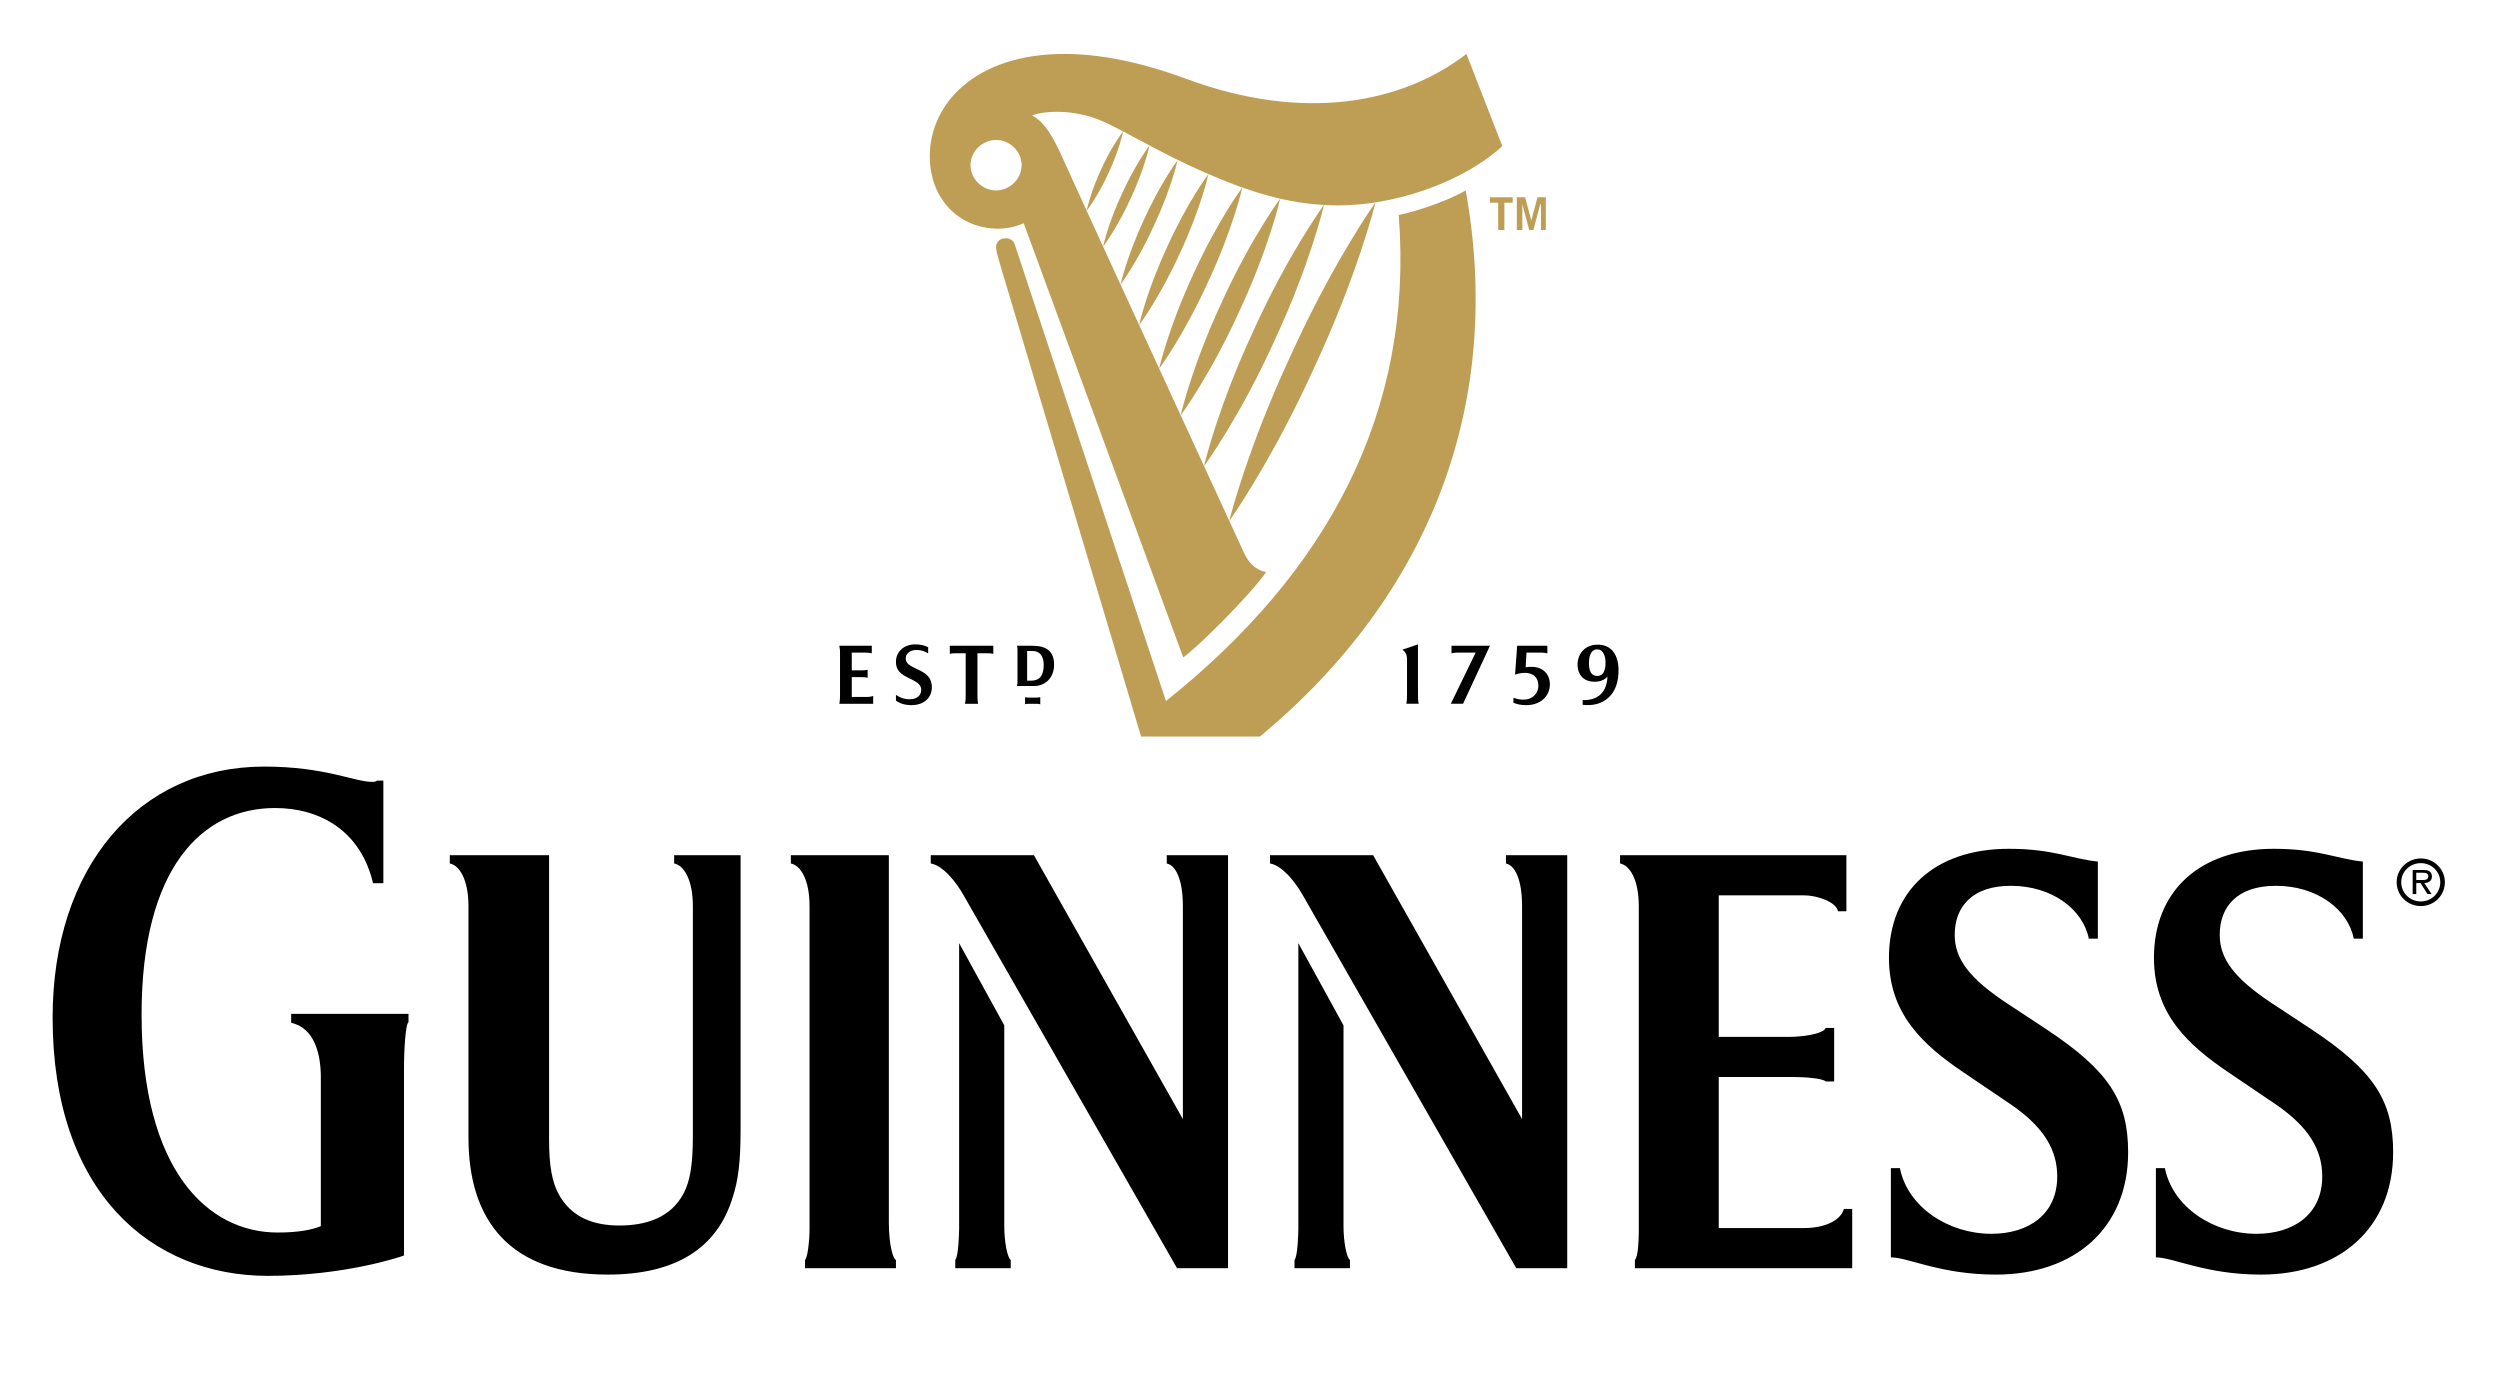
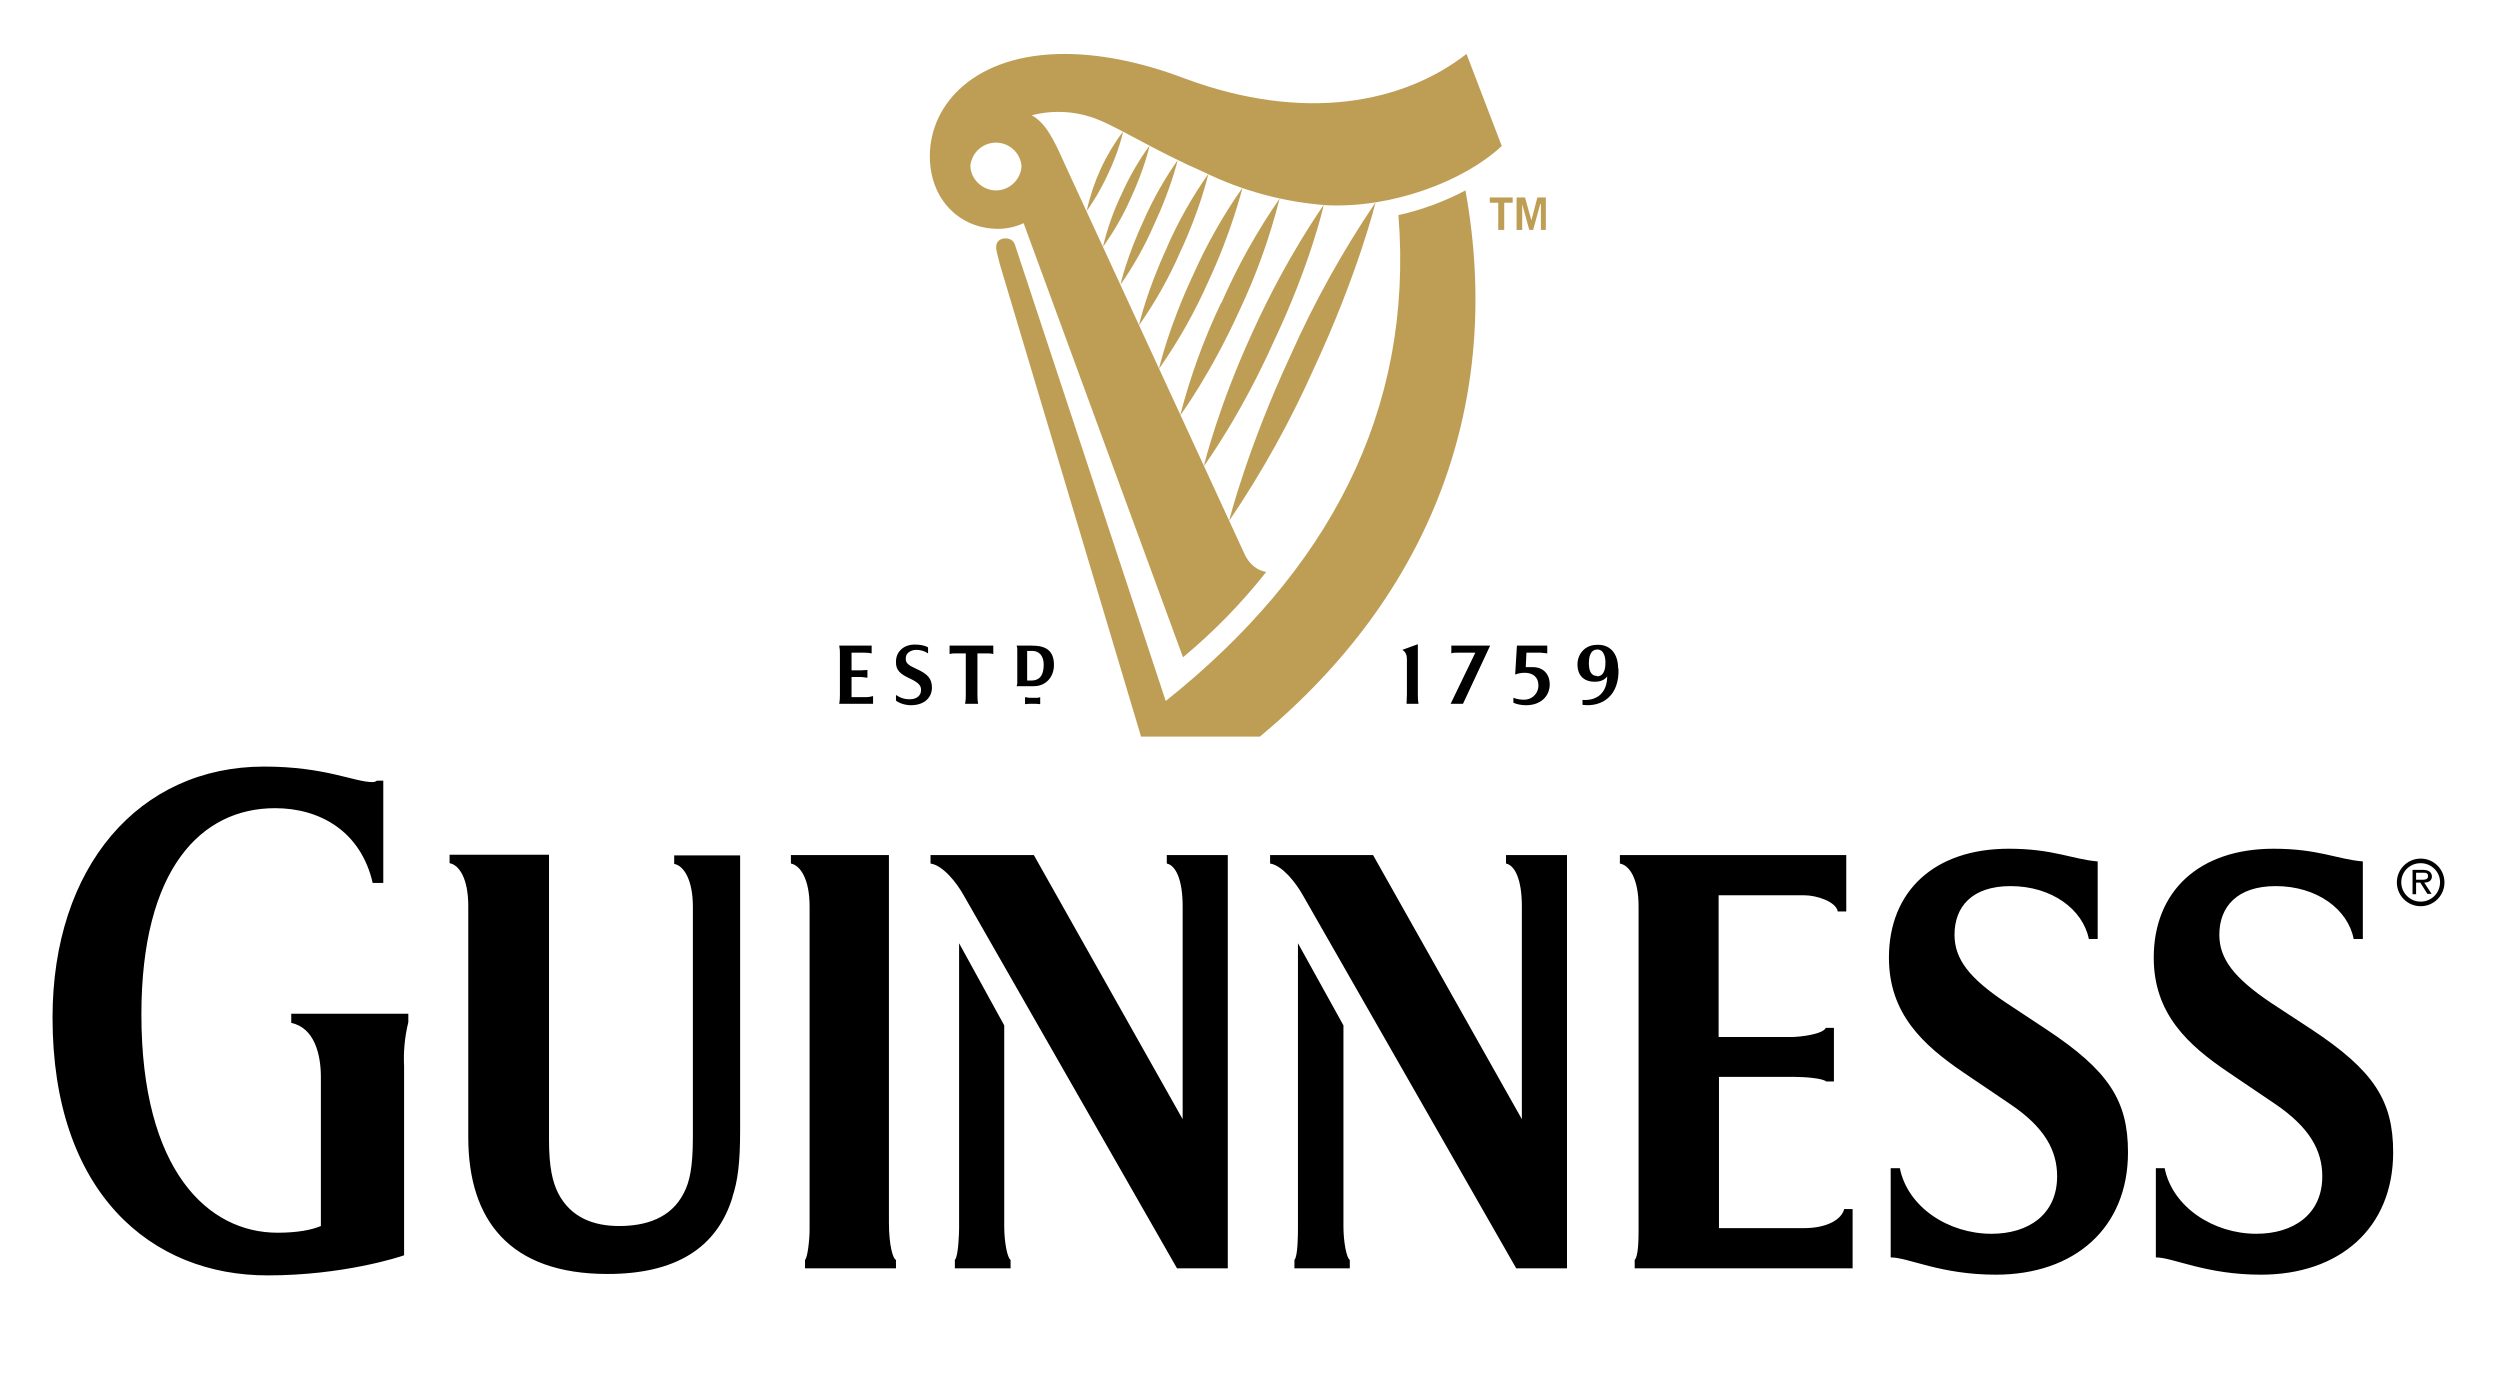
- <svg xmlns="http://www.w3.org/2000/svg" version="1.1" baseProfile="tiny" x="0px" y="0px" width="709px" height="392px" viewBox="-14.921 -15.293 709 392" xml:space="preserve">
-   <defs>
- </defs>
-   <path d="M383.915,184.292c0.193-0.969,0.193-1.935,0.193-2.713v-10.112  c0-0.968-0.408-1.918-1.325-2.505l4.435-1.512v14.129c0,0.778,0,1.744,0.193,2.713  H383.915" />
-   <path d="M396.536,184.292l7.04-14.511h-5.077c-0.782,0-1.328,0.079-1.766,0.251v-2.196  h10.902l-7.63,16.455H396.536z" />
-   <path d="M417.904,184.686c-1.229,0-2.527-0.178-3.648-0.699l0.056-1.389  c1.006,0.372,2.186,0.649,3.544,0.484c1.963-0.234,3.511-1.817,3.511-3.912  c0-2.357-1.511-3.638-3.837-3.638c-0.983,0-1.907,0.169-2.776,0.508l0.591-8.205  h8.564v2.164c-0.431-0.112-0.987-0.223-1.773-0.223h-4.142l-0.241,4.169  c0.653-0.09,1.221-0.158,2.045-0.122c2.972,0.158,4.824,2.161,4.824,4.953  C424.621,182.07,422.067,184.686,417.904,184.686" />
-   <path d="M444.087,174.278c-0.17-4.409-2.46-7.077-6.631-6.712  c-3.154,0.272-5.232,2.948-4.958,6.138c0.249,2.977,2.305,4.633,5.633,4.299  c1.247-0.13,2.412-0.789,2.813-1.455c-0.078,4.276-2.575,6.862-7.014,6.699  l-0.026,1.338C439.549,185.302,444.374,181.96,444.087,174.278z M438.039,176.411  c-1.759,0-2.345-1.546-2.334-3.67c0.004-1.165,0.208-3.874,2.36-3.874  c1.959,0,2.346,2.517,2.342,3.675C440.407,173.509,440.392,176.411,438.039,176.411z" />
-   <path fill="#BE9E55" d="M342.401,193.593h-33.709l-39.95-133.773  c-0.392-1.354-1.175-3.871-1.175-5.034c0-1.547,1.175-2.516,2.741-2.516  c1.174,0,2.156,0.581,2.547,1.74l42.891,129.518  c45.844-36.591,70.325-81.894,66.016-137.842  c6.265-1.355,14.295-4.263,18.989-6.97  C411.524,98.342,391.355,152.937,342.401,193.593" />
-   <path d="M223.114,184.303c0.195-0.971,0.195-1.941,0.195-2.709v-11.426  c0-0.966,0-1.357-0.195-2.322h9.205l-0.002,2.129  c-0.505-0.111-1.249-0.194-2.032-0.194l-3.644,0.004v5.031h2.738  c0.392,0,1.106-0.02,1.763-0.146v2.227c-0.627-0.132-1.371-0.148-1.763-0.148  h-2.738v5.615h4.306c0.783,0,1.21-0.126,1.765-0.268v2.209H223.114" />
-   <path d="M243.479,184.689c-1.778,0-3.396-0.558-4.309-1.288v-1.622  c1.217,0.811,2.538,1.336,4.314,1.224c1.507-0.099,2.776-0.999,2.852-2.467  c0.072-1.475-0.861-2.236-2.857-3.205c-3.119-1.42-4.348-2.562-4.309-5.034  c0.041-2.606,2.069-4.765,5.288-4.842c1.443-0.032,2.865,0.248,3.852,0.816  l-0.011,1.736c-0.835-0.539-1.932-0.97-3.256-0.97  c-1.729,0-2.971,0.884-3.099,2.183c-0.06,0.618,0.145,1.254,0.694,1.792  c0.473,0.47,1.229,0.836,2.409,1.411c3.082,1.326,4.306,2.712,4.306,5.229  C249.354,182.167,247.593,184.689,243.479,184.689" />
-   <path d="M265.021,169.975h-2.739V181.594c0,0.768,0,1.738,0.193,2.709h-3.718  c0.193-0.971,0.193-1.941,0.193-2.709v-11.623l-2.741,0.003  c-0.584,0-1.178,0-1.763,0.193v-2.322h12.335v2.322  C266.196,169.975,265.607,169.975,265.021,169.975" />
-   <path d="M278.926,184.303H276.969c-0.392,0-0.863,0-1.176,0.13v-2.01  c0.313,0.108,0.785,0.132,1.176,0.132h1.958c0.392,0,0.791-0.048,1.172-0.132  l0.002,2.027C279.806,184.321,279.318,184.303,278.926,184.303" />
-   <path d="M278.338,179.264h-4.898c0.197-0.382,0.197-0.773,0.197-0.967l0.002-9.487  c-0.002-0.189-0.002-0.58-0.195-0.965H277.75c3.917,0,6.268,1.355,6.268,5.42  C284.018,176.747,281.668,179.264,278.338,179.264 M277.946,169.327h-1.568v8.417  l1.178-0.001c2.154,0,3.524-1.231,3.524-4.515  C281.081,170.564,279.711,169.327,277.946,169.327" />
-   <polyline fill="#BE9E55" points="411.721,42.199 411.721,49.945 409.962,49.945 409.962,42.199   407.613,42.199 407.613,40.653 414.07,40.653 414.07,42.199 411.721,42.199 " />
-   <polyline fill="#BE9E55" points="422.1,49.945 422.1,42.589 421.908,42.589 419.948,49.945   418.772,49.945 416.812,42.589 416.812,49.945 415.247,49.945 415.247,40.653   417.595,40.653 419.358,47.233 421.125,40.653 423.473,40.653 423.473,49.945   422.1,49.945 " />
-   <path fill="#BE9E55" d="M400.956,0c-18.021,13.934-46.02,19.55-79.732,6.967  C308.104,2.126,296.549,0,286.951,0c-25.262,0-38.186,14.127-38.186,29.038  c0,12.194,8.424,20.521,19.392,20.521c2.543,0,5.091-0.583,7.242-1.554  l45.24,123.128c3.525-2.322,18.823-17.422,23.521-24.195  c-2.546-0.39-4.895-2.326-6.268-5.418c0,0-48-104.166-50.752-110.446  c-2.97-6.782-5.435-11.539-9.385-13.638c4.728-1.654,12.517-1.352,19.058,1.264  c6.23,2.495,16.662,9.117,29.758,14.845c13.878,6.063,23.823,8.796,34.834,9.34  c18.555,0.917,39.046-6.809,49.729-16.748L400.956,0z M267.567,38.716  c-3.918,0-7.246-3.291-7.246-7.162c0-3.874,3.327-7.165,7.246-7.165  c3.915-0.002,7.246,3.291,7.246,7.165C274.812,35.425,271.482,38.716,267.567,38.716z" />
-   <path fill="#BE9E55" d="M351.025,85.74c11.737-25.956,23.554-42.857,24.15-43.635  c-0.204,0.951-5.284,20.88-17.312,46.702  c-11.737,25.957-23.568,42.858-24.165,43.641  C333.903,131.487,338.994,111.565,351.025,85.74z" />
-   <path fill="#BE9E55" d="M340.549,78.526c9.611-21.278,19.504-35.05,20.005-35.687  c-0.151,0.787-4.119,17.219-13.99,38.38c-9.611,21.281-19.523,35.053-20.024,35.689  C326.693,116.12,330.664,99.687,340.549,78.526z" />
-   <path fill="#BE9E55" d="M331.469,70.638c7.996-17.67,16.257-29.068,16.672-29.596  c-0.122,0.655-3.354,14.307-11.563,31.882  c-7.992,17.67-16.245,29.061-16.67,29.588  C320.038,101.857,323.272,88.211,331.469,70.638z" />
-   <path fill="#BE9E55" d="M323.452,62.594c6.676-14.77,13.609-24.293,13.961-24.735  c-0.107,0.553-2.798,11.978-9.662,26.663  c-6.665,14.768-13.591,24.294-13.942,24.733  C313.915,88.706,316.604,77.285,323.452,62.594z" />
-   <path fill="#BE9E55" d="M316.123,54.659c5.556-12.31,11.373-20.223,11.666-20.591  c-0.083,0.46-2.278,9.998-7.992,22.243  c-5.553,12.31-11.374,20.225-11.663,20.588  C308.215,76.444,310.41,66.899,316.123,54.659z" />
-   <path fill="#BE9E55" d="M309.46,47.105c4.575-10.143,9.353-16.675,9.594-16.981  c-0.07,0.383-1.896,8.237-6.607,18.316c-4.574,10.148-9.346,16.683-9.595,16.98  C302.925,65.044,304.754,57.188,309.46,47.105z" />
-   <path fill="#BE9E55" d="M303.226,39.734c3.724-8.25,7.667-13.542,7.867-13.783  c-0.056,0.31-1.483,6.73-5.311,14.929c-3.722,8.252-7.667,13.542-7.865,13.781  C297.969,54.353,299.396,47.933,303.226,39.734z" />
-   <path fill="#BE9E55" d="M303.591,21.962c-0.037,0.246-1.095,5.306-4.106,11.743  c-2.915,6.478-6.075,10.6-6.234,10.79c0.039-0.244,1.095-5.309,4.108-11.743  C300.271,26.274,303.433,22.15,303.591,21.962z" />
-   <path d="M671.621,228.163c-3.778,0-6.851,3.042-6.851,6.728  c0,3.769,3.072,6.78,6.851,6.78c3.773,0,6.824-3.012,6.824-6.78  C678.445,231.205,675.394,228.163,671.621,228.163 M671.621,240.356  c-3.096,0-5.552-2.404-5.552-5.466c0-2.989,2.456-5.4,5.552-5.4  c3.05,0,5.521,2.411,5.521,5.4C677.142,237.952,674.67,240.356,671.621,240.356" />
-   <path d="M674.775,233.251c0-0.584-0.253-1.192-0.769-1.493  c-0.53-0.278-1.113-0.319-1.685-0.319h-3.006v6.824h1.017v-3.126h1.21  l1.974,3.126h1.166l-2.082-3.126C673.817,235.086,674.775,234.585,674.775,233.251   M671.457,234.27h-1.124v-2.054h1.789c0.854,0,1.617,0.117,1.617,1.013  C673.739,234.449,672.421,234.27,671.457,234.27" />
-   <path d="M626.288,346.183c-15.72,0-24.863-4.886-29.803-4.886v-25.303h2.561  c2.193,11.023,13.712,18.621,25.966,18.621c10.424,0,18.654-5.429,18.654-16.271  c0-7.41-3.659-13.918-13.166-20.429l-13.349-9.036  c-11.522-7.771-21.212-16.632-21.212-32.539c0-18.798,12.796-30.913,34.004-30.913  c12.624,0,17.92,2.899,25.238,3.618v21.867h-2.561  c-1.651-8.312-10.417-14.992-22.121-14.992c-10.98,0-15.909,5.966-15.909,13.913  c0,6.868,4.205,12.292,14.443,19.163l11.522,7.589  c17.734,11.756,23.219,20.243,23.219,34.888  C663.775,332.983,648.594,346.183,626.288,346.183z M551.137,346.183  c-15.73,0-24.867-4.886-29.807-4.886v-25.303h2.564  c2.193,11.023,13.716,18.621,25.958,18.621c10.432,0,18.655-5.429,18.655-16.271  c0-7.41-3.655-13.918-13.163-20.429l-13.352-9.036  c-11.519-7.771-21.208-16.632-21.208-32.539c0-18.798,12.799-30.913,34.011-30.913  c12.617,0,17.92,2.899,25.234,3.618v21.867h-2.561  c-1.647-8.312-10.424-14.992-22.125-14.992c-10.973,0-15.908,5.966-15.908,13.913  c0,6.868,4.2,12.292,14.442,19.163l11.522,7.589  c17.734,11.756,23.22,20.243,23.22,34.888  C588.622,332.983,573.448,346.183,551.137,346.183 M448.738,344.374v-2.349  c0.916-0.898,1.102-5.6,1.102-8.131V241.7c0-7.585-2.563-11.568-5.307-12.11  v-2.35h64.181v15.905h-2.375c-0.549-2.711-6.03-4.513-9.507-4.513h-24.318v40.123  h20.474c2.746,0,9.147-0.718,9.879-2.531h2.378v15.188h-2.378  c-0.921-0.902-6.034-1.266-9.145-1.266h-21.208v42.837h24.133  c6.587,0,10.609-2.53,11.344-5.418h2.375v16.809H448.738z M415.094,344.374  l-60.515-105.741c-2.022-3.623-5.855-8.501-9.329-9.043v-2.35h29.25l42.237,74.833  V241.7c0-7.585-2.011-11.568-4.571-12.11v-2.35h17.374v117.134H415.094z   M352.198,344.374v-2.349c0.913-0.898,1.095-7.772,1.095-9.042v-80.796  l12.803,23.315v56.94c0,4.524,0.909,9.036,1.825,9.582v2.349H352.198z   M318.895,344.374l-60.525-105.741c-2.01-3.623-5.851-8.501-9.328-9.043v-2.35  h29.259l42.24,74.833V241.7c0-7.585-2.011-11.568-4.572-12.11v-2.35h17.377  v117.134H318.895z M255.993,344.374v-2.349c0.915-0.898,1.097-7.772,1.097-9.042  v-80.796l12.801,23.315v56.94c0,4.524,0.913,9.036,1.83,9.582v2.349H255.993z   M213.387,344.374v-2.349c0.731-0.546,1.28-5.6,1.28-8.675V241.7  c0-7.585-2.559-11.568-5.303-12.11v-2.35h27.793v104.118  c0,6.696,1.278,10.489,2.011,10.667v2.349H213.387z M192.91,324.13  c-4.39,14.638-16.276,22.053-35.473,22.053c-27.795,0-39.501-15.361-39.501-38.865  V241.7c0-7.585-2.559-11.568-5.297-12.11v-2.35h28.159v80.622  c0,7.768,0.911,11.927,2.559,15.188c3.657,7.043,10.238,9.212,17.369,9.212  c7.5,0,14.628-2.169,18.286-9.212c1.646-3.261,2.562-7.42,2.562-16.093V241.7  c0-7.585-2.562-11.568-5.305-12.11v-2.35h18.837v78.088  C195.105,314.542,194.373,319.607,192.91,324.13z M99.654,287.075v53.681  c-1.28,0.542-17.373,5.786-38.585,5.786C27.977,346.542,0,322.866,0,273.337  c0-42.846,24.501-71.226,59.974-71.226c17.372,0,25.601,4.342,30.72,4.342  c0.728,0,1.097-0.181,1.28-0.364h1.826v29.102h-2.924  c-3.474-14.821-14.994-21.33-27.793-21.33c-20.844,0-37.853,17.171-37.853,58.569  c0,44.282,18.835,61.822,38.583,61.822c5.671,0,9.69-0.726,12.254-1.81v-42.297  c0-6.149-1.648-13.922-8.413-15.363v-2.534h33.278v2.354  C100.02,275.135,99.654,283.456,99.654,287.075z" />
+ <svg xmlns="http://www.w3.org/2000/svg" xml:space="preserve" baseProfile="tiny" viewBox="-14.9 -15.3 709 392">
+   <path d="m384 184.3.1-2.7v-10.1c0-1-.4-2-1.3-2.5l4.4-1.6v14.2c0 .8 0 1.7.2 2.7H384m12.5 0 7-14.5h-5c-.8 0-1.3 0-1.8.2v-2.2h11l-7.7 16.5h-3.5zm21.4.4c-1.2 0-2.5-.2-3.6-.7v-1.4a8 8 0 0 0 3.6.5 4 4 0 0 0 3.5-4c0-2.3-1.5-3.6-3.9-3.6-1 0-1.9.2-2.7.5l.5-8.2h8.6v2.2l-1.8-.2H418l-.2 4.1h2c3 0 4.8 2 4.8 4.9 0 3.3-2.5 5.9-6.7 5.9m26.1-10.4c0-4.4-2.4-7.1-6.5-6.7-3.2.2-5.3 3-5 6.1.2 3 2.3 4.6 5.6 4.3 1.3-.1 2.4-.8 2.8-1.5 0 4.3-2.5 7-7 6.7v1.4c5.6.7 10.5-2.6 10.2-10.3zm-6 2.1c-1.7 0-2.3-1.5-2.3-3.7 0-1.1.2-3.8 2.4-3.8 2 0 2.3 2.5 2.3 3.6 0 1 0 4-2.4 4z" />
+   <path fill="#BE9E55" d="M342.4 193.6h-33.7l-40-133.8c-.3-1.3-1.1-3.9-1.1-5 0-1.6 1.1-2.5 2.7-2.5 1.2 0 2.2.6 2.6 1.7l42.8 129.5c45.9-36.6 70.4-81.9 66-137.8a75.6 75.6 0 0 0 19-7c10.8 59.6-9.3 114.2-58.3 154.9" />
+   <path d="M223.1 184.3c.2-1 .2-2 .2-2.7v-11.4c0-1 0-1.4-.2-2.4h9.2v2.2a10 10 0 0 0-2-.2h-3.7v5h2.8l1.7-.1v2.2l-1.7-.2h-2.8v5.7h4.3c.8 0 1.3-.2 1.8-.3v2.2h-9.6m20.4.4c-1.8 0-3.4-.6-4.3-1.3v-1.6c1.2.8 2.5 1.3 4.3 1.2 1.5-.1 2.8-1 2.8-2.5.1-1.4-.8-2.2-2.8-3.2-3.1-1.4-4.4-2.5-4.3-5 0-2.6 2-4.8 5.3-4.8 1.4 0 2.8.2 3.8.8v1.7a6 6 0 0 0-3.3-1c-1.7 0-3 1-3 2.2-.1.6 0 1.3.6 1.8.5.5 1.3.9 2.4 1.4 3.1 1.4 4.4 2.7 4.4 5.3 0 2.5-1.8 5-6 5M265 170h-2.7v11.6c0 .8 0 1.7.2 2.7h-3.7c.2-1 .2-2 .2-2.7V170h-2.8c-.6 0-1.2 0-1.8.2v-2.4h12.4v2.4c-.6-.2-1.2-.2-1.8-.2m14 14.3h-2l-1.2.1v-2l1.2.2h2c.3 0 .7 0 1.1-.2v2l-1.2-.1m-.6-5h-4.9c.2-.4.2-.8.2-1v-9.5c0-.2 0-.6-.2-1h4.4c3.9 0 6.2 1.4 6.2 5.5 0 3.4-2.3 6-5.7 6m-.4-10h-1.5v8.4h1.2c2.1 0 3.5-1.2 3.5-4.5 0-2.6-1.4-3.9-3.2-3.9" />
+   <path fill="#BE9E55" d="M411.7 42.2v7.7H410v-7.7h-2.4v-1.5h6.5v1.5h-2.4m10.4 7.7v-7.3h-.2l-2 7.3h-1.1l-2-7.3v7.3h-1.6v-9.2h2.4l1.8 6.5 1.7-6.5h2.4v9.2h-1.4M401 0c-18 14-46 19.5-79.8 7-13.1-5-24.7-7-34.2-7-25.3 0-38.2 14.1-38.2 29 0 12.2 8.4 20.6 19.4 20.6 2.5 0 5-.6 7.2-1.6l45.2 123.1a161 161 0 0 0 23.6-24.2c-2.6-.4-5-2.3-6.3-5.4L287 31.1c-3-6.8-5.4-11.6-9.3-13.7a30 30 0 0 1 19 1.3c6.2 2.5 16.7 9.1 29.8 14.8a94.8 94.8 0 0 0 34.8 9.4c18.6.9 39-6.8 49.7-16.8L401 0zM267.6 38.7c-4 0-7.3-3.3-7.3-7.1a7.3 7.3 0 0 1 14.5 0c0 3.8-3.3 7.1-7.2 7.1z" />
+   <path fill="#BE9E55" d="M351 85.7a282 282 0 0 1 24.2-43.6c-.2 1-5.3 20.9-17.3 46.7a281.8 281.8 0 0 1-24.2 43.6c.2-1 5.3-20.8 17.3-46.7zm-10.5-7.2c9.7-21.3 19.6-35 20-35.7-.1.8-4 17.3-14 38.4-9.5 21.3-19.5 35-20 35.7.2-.8 4.2-17.2 14-38.4zm-9-7.9A177 177 0 0 1 348 41a174 174 0 0 1-11.5 32c-8 17.6-16.3 29-16.7 29.5a177 177 0 0 1 11.6-31.9zm-8-8a145.9 145.9 0 0 1 14-24.7c-.2.5-2.9 12-9.7 26.6a145.8 145.8 0 0 1-14 24.8c.1-.6 2.8-12 9.7-26.7zm-7.4-7.9A119 119 0 0 1 327.8 34c-.1.4-2.3 10-8 22.2A118.8 118.8 0 0 1 308.1 77c.1-.5 2.3-10 8-22.2zm-6.6-7.6a99.2 99.2 0 0 1 9.6-17c-.1.4-2 8.3-6.7 18.3a97.8 97.8 0 0 1-9.5 17c0-.4 1.9-8.2 6.6-18.3zm-6.3-7.4a76.8 76.8 0 0 1 7.9-13.7c0 .3-1.5 6.7-5.3 14.9a76.7 76.7 0 0 1-7.9 13.8 74 74 0 0 1 5.3-15zm.4-17.7c0 .2-1.1 5.3-4.1 11.7-3 6.5-6 10.6-6.2 10.8A57.5 57.5 0 0 1 303.6 22z" />
+   <path d="M671.6 228.2a6.7 6.7 0 1 0 0 13.5 6.7 6.7 0 1 0 0-13.5m0 12.2a5.5 5.5 0 0 1-5.5-5.5c0-3 2.4-5.4 5.5-5.4 3 0 5.5 2.4 5.5 5.4 0 3-2.4 5.5-5.5 5.5" />
+   <path d="M674.8 233.3c0-.6-.3-1.2-.8-1.5-.5-.3-1.1-.4-1.7-.4h-3v6.9h1V235h1.2l2 3.2h1.2l-2.1-3.2c1.2 0 2.2-.5 2.2-1.8m-3.3 1h-1.2v-2h1.8c.9 0 1.6 0 1.6 1 0 1.1-1.3 1-2.2 1m-45.2 112c-15.7 0-24.9-4.9-29.8-4.9V316h2.5c2.2 11 13.8 18.6 26 18.6 10.4 0 18.7-5.4 18.7-16.3 0-7.4-3.7-13.9-13.2-20.4l-13.3-9c-11.6-7.8-21.3-16.7-21.3-32.6 0-18.8 12.8-30.9 34-30.9 12.7 0 18 3 25.3 3.6v22h-2.6c-1.6-8.4-10.4-15-22.1-15-11 0-16 5.9-16 13.8 0 6.9 4.3 12.3 14.5 19.2l11.6 7.6c17.7 11.7 23.2 20.2 23.2 34.9 0 21.5-15.2 34.7-37.5 34.7zm-75.2 0c-15.7 0-24.8-4.9-29.8-4.9V316h2.6c2.2 11 13.7 18.6 26 18.6 10.4 0 18.6-5.4 18.6-16.3 0-7.4-3.6-13.9-13.2-20.4l-13.3-9c-11.5-7.8-21.2-16.7-21.2-32.6 0-18.8 12.8-30.9 34-30.9 12.6 0 18 3 25.2 3.6v22h-2.5c-1.7-8.4-10.5-15-22.2-15-11 0-15.9 5.9-15.9 13.8 0 6.9 4.2 12.3 14.5 19.2l11.5 7.6c17.7 11.7 23.2 20.2 23.2 34.9 0 21.5-15.2 34.7-37.5 34.7m-102.4-1.8V342c1-.9 1.1-5.6 1.1-8.1v-92.2c0-7.6-2.5-11.6-5.3-12.1v-2.4h64.2v16h-2.4c-.5-2.8-6-4.6-9.5-4.6h-24.3v40.2H493c2.7 0 9.1-.8 9.9-2.6h2.3v15.2H503c-1-.9-6-1.3-9.2-1.3h-21.2V333h24.1c6.6 0 10.7-2.5 11.4-5.4h2.4v16.8h-61.7zm-33.6 0-60.5-105.8c-2-3.6-5.9-8.5-9.3-9v-2.4h29.2l42.2 74.9v-60.4c0-7.6-2-11.6-4.5-12.1v-2.4h17.3v117.2h-14.4zm-62.9 0V342c1-.9 1-7.7 1-9v-80.8l12.9 23.3v57c0 4.5.9 9 1.8 9.5v2.4h-15.7zm-33.3 0-60.5-105.8c-2-3.6-5.9-8.5-9.4-9v-2.4h29.3l42.2 74.9v-60.4c0-7.6-2-11.6-4.5-12.1v-2.4h17.3v117.2H319zm-63 0V342c1-.9 1.2-7.7 1.2-9v-80.8l12.8 23.3v57c0 4.5.9 9 1.8 9.5v2.4H256zm-42.5 0V342c.7-.5 1.3-5.6 1.3-8.6v-91.7c0-7.6-2.6-11.6-5.3-12.1v-2.4h27.8v104.2c0 6.7 1.2 10.4 2 10.6v2.4h-25.8zM192.9 324c-4.4 14.7-16.3 22-35.5 22-27.8 0-39.5-15.3-39.5-38.8v-65.6c0-7.6-2.5-11.6-5.3-12.1v-2.4h28.2V308c0 7.7 1 11.9 2.6 15.1 3.6 7 10.2 9.3 17.3 9.3 7.5 0 14.7-2.2 18.3-9.3 1.7-3.2 2.6-7.4 2.6-16v-65.3c0-7.6-2.6-11.6-5.3-12.1v-2.4H195v78.1c0 9.2-.7 14.3-2.2 18.8zm-93.2-37v53.7c-1.3.5-17.4 5.7-38.6 5.7C28 346.5 0 323 0 273.3c0-42.8 24.5-71.2 60-71.2 17.3 0 25.6 4.4 30.7 4.4.7 0 1-.2 1.3-.4h1.8v29h-3c-3.4-14.7-15-21.2-27.7-21.2-20.9 0-37.9 17.1-37.9 58.5 0 44.3 18.9 61.9 38.6 61.9 5.7 0 9.7-.8 12.3-1.9v-42.3c0-6.1-1.7-13.9-8.4-15.3v-2.6h33.2v2.4a43 43 0 0 0-1.2 12.5z" />
</svg>
